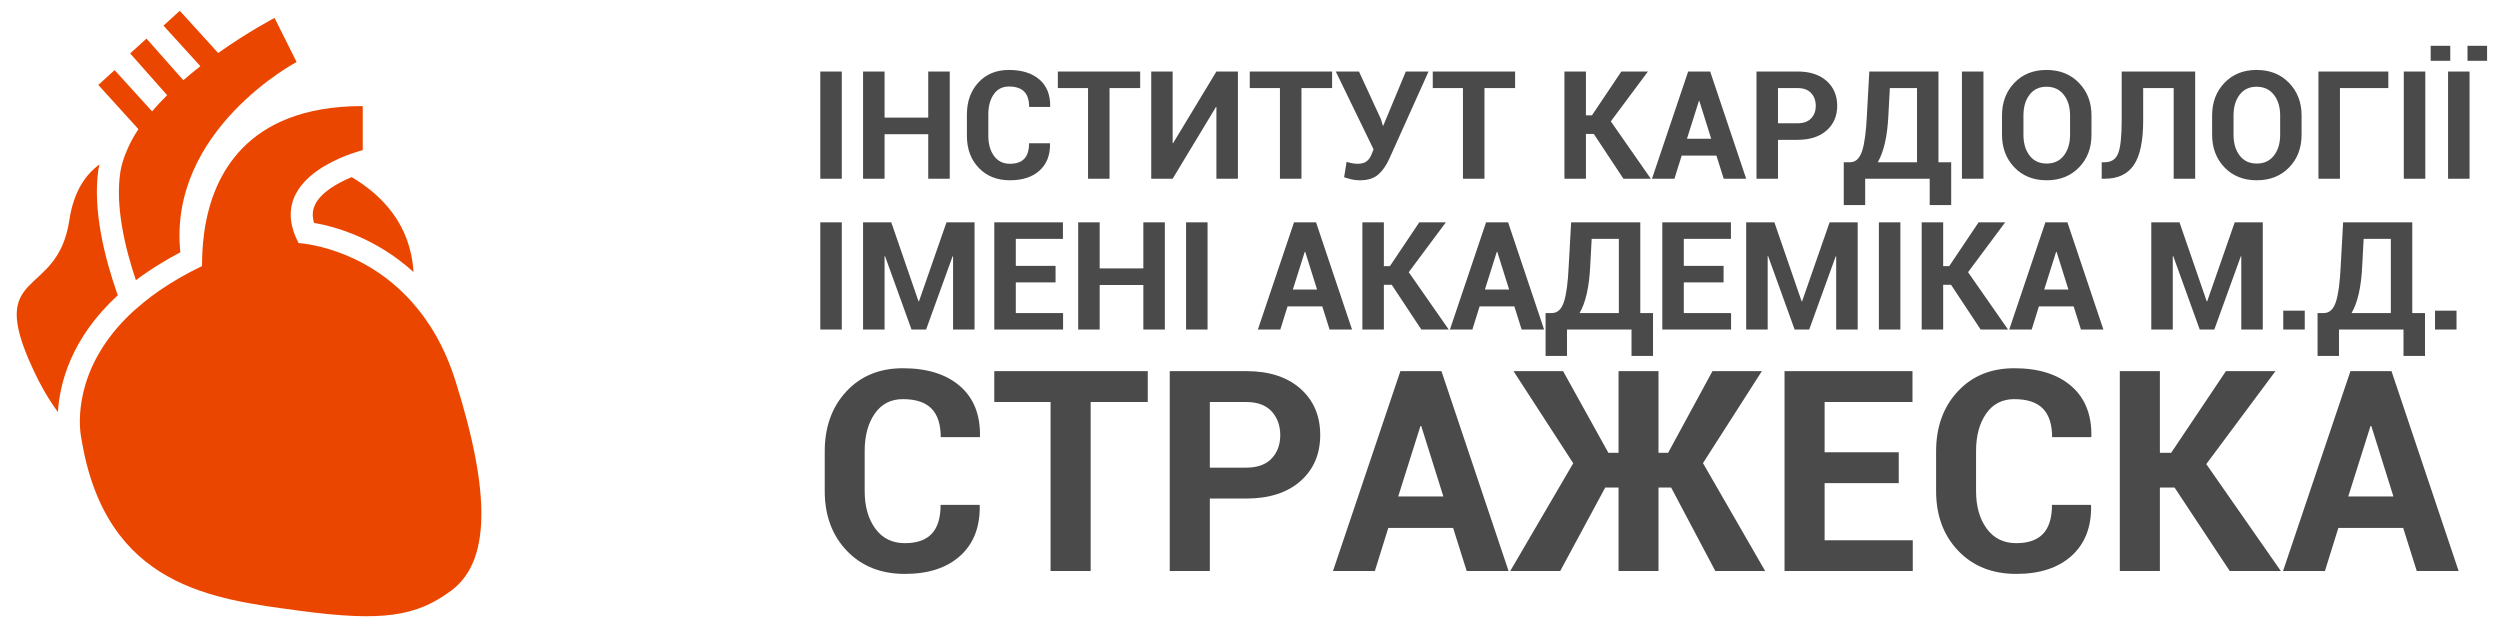
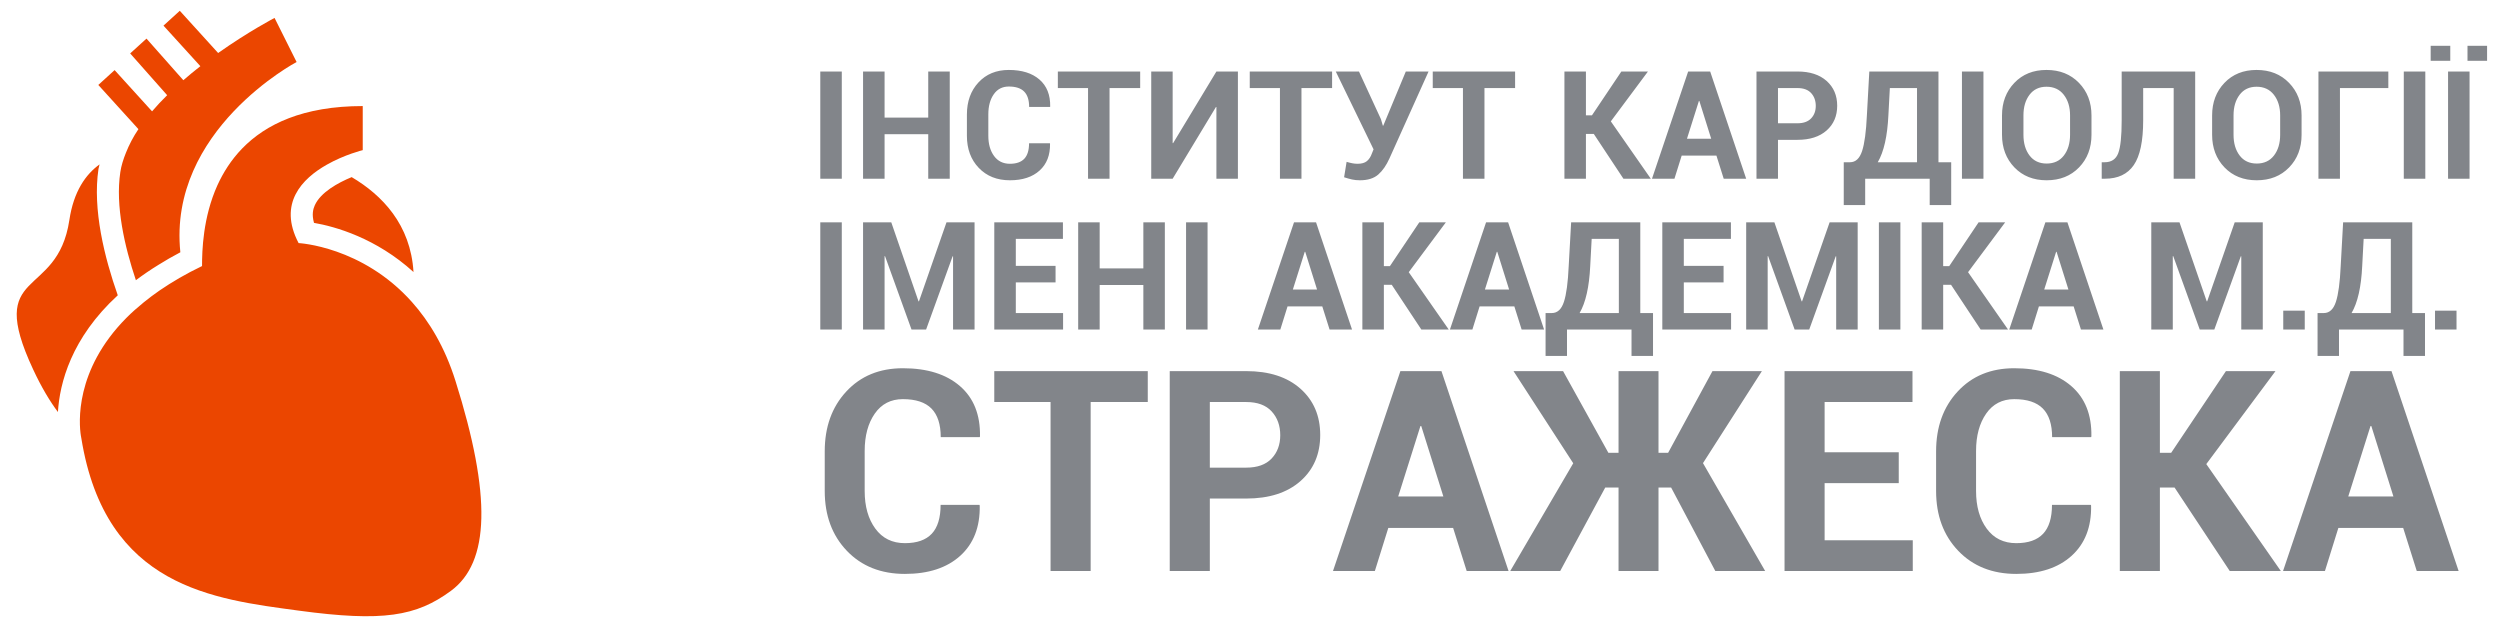
<svg xmlns="http://www.w3.org/2000/svg" width="130px" height="33px" viewBox="0 0 130 33" version="1.1">
  <defs />
  <g id="Artboard" stroke="none" stroke-width="1" fill="none" fill-rule="evenodd" transform="translate(-73, -168)">
    <g id="logo" transform="translate(73.24609, 168.2354)" fill-rule="nonzero">
      <path d="M16.123,10.44 C16.423,9.771 17.316,9.274 18.041,8.975 C19.626,9.912 21.108,11.443 21.256,13.91 C19.31,12.14 17.184,11.545 16.082,11.354 C15.958,10.913 16.038,10.63 16.123,10.44 Z M4.875,8.548 C4.56,10.653 5.187,13.158 5.878,15.12 C3.454,17.343 2.856,19.695 2.766,21.19 C2.339,20.618 1.907,19.899 1.477,18.974 C-1.034,13.6 2.731,15.392 3.36,11.212 C3.583,9.71 4.215,8.83 4.931,8.313 C4.915,8.391 4.889,8.468 4.875,8.548 Z M6.303,7.707 C6.469,7.29 6.683,6.878 6.952,6.48 L4.866,4.182 L5.714,3.41 L7.661,5.554 C7.906,5.266 8.171,4.986 8.446,4.715 L6.523,2.543 L7.371,1.772 L9.287,3.936 C9.58,3.683 9.875,3.437 10.173,3.206 L8.255,1.098 L9.103,0.325 L11.097,2.521 C12.686,1.397 14.031,0.697 14.031,0.697 L15.177,2.989 C15.177,2.989 8.478,6.525 9.132,12.883 C8.725,13.095 8.356,13.313 7.999,13.534 C7.574,13.795 7.181,14.064 6.82,14.336 C6.231,12.578 5.747,10.465 6.01,8.719 C6.059,8.379 6.169,8.041 6.303,7.707 Z M21.178,15.473 C22.073,16.477 22.883,17.804 23.438,19.571 C25.321,25.544 25.222,29.008 23.198,30.492 C21.404,31.809 19.673,32.113 15.279,31.516 C10.887,30.92 5.241,30.323 3.984,22.558 C3.984,22.558 3.972,22.5 3.958,22.414 C3.861,21.786 3.627,19.021 6.322,16.299 C6.593,16.025 6.9,15.753 7.234,15.482 C7.489,15.275 7.76,15.071 8.055,14.867 C8.694,14.431 9.415,14.004 10.26,13.6 C10.26,12.806 10.303,11.075 11.059,9.399 C11.362,8.734 11.776,8.076 12.344,7.489 C13.571,6.222 15.519,5.28 18.616,5.28 L18.616,7.572 C18.616,7.572 17.678,7.8 16.743,8.331 C15.469,9.054 14.196,10.341 15.281,12.405 C15.281,12.405 18.588,12.566 21.178,15.473 Z" id="Combined-Shape" fill="#EB4600" />
-       <path d="M43.527,9.058 L42.409,9.058 L42.409,3.483 L43.527,3.483 L43.527,9.058 Z M49.141,9.058 L48.022,9.058 L48.022,6.742 L45.752,6.742 L45.752,9.058 L44.633,9.058 L44.633,3.483 L45.752,3.483 L45.752,5.88 L48.022,5.88 L48.022,3.483 L49.141,3.483 L49.141,9.058 Z M54.349,7.213 L54.356,7.236 C54.366,7.83 54.185,8.296 53.812,8.633 C53.44,8.97 52.925,9.139 52.269,9.139 C51.6,9.139 51.06,8.924 50.649,8.493 C50.238,8.063 50.033,7.507 50.033,6.826 L50.033,5.719 C50.033,5.04 50.233,4.484 50.634,4.051 C51.035,3.619 51.561,3.402 52.212,3.402 C52.891,3.402 53.422,3.568 53.805,3.9 C54.188,4.232 54.374,4.699 54.364,5.302 L54.356,5.325 L53.269,5.325 C53.269,4.967 53.183,4.701 53.01,4.526 C52.838,4.351 52.572,4.264 52.212,4.264 C51.877,4.264 51.616,4.399 51.429,4.668 C51.241,4.937 51.147,5.285 51.147,5.711 L51.147,6.826 C51.147,7.255 51.246,7.604 51.444,7.875 C51.642,8.146 51.917,8.281 52.269,8.281 C52.604,8.281 52.853,8.193 53.018,8.019 C53.183,7.844 53.265,7.575 53.265,7.213 L54.349,7.213 Z M59.043,4.344 L57.45,4.344 L57.45,9.058 L56.332,9.058 L56.332,4.344 L54.762,4.344 L54.762,3.483 L59.043,3.483 L59.043,4.344 Z M63.007,3.483 L64.125,3.483 L64.125,9.058 L63.007,9.058 L63.007,5.332 L62.984,5.328 L60.732,9.058 L59.618,9.058 L59.618,3.483 L60.732,3.483 L60.732,7.205 L60.755,7.209 L63.007,3.483 Z M69.023,4.344 L67.43,4.344 L67.43,9.058 L66.311,9.058 L66.311,4.344 L64.741,4.344 L64.741,3.483 L69.023,3.483 L69.023,4.344 Z M71.562,5.96 L71.661,6.297 L71.684,6.301 L72.856,3.483 L74.039,3.483 L72.006,8.001 C71.845,8.361 71.651,8.641 71.424,8.84 C71.196,9.039 70.879,9.139 70.47,9.139 C70.317,9.139 70.18,9.125 70.06,9.098 C69.94,9.072 69.803,9.033 69.647,8.982 L69.777,8.181 C69.892,8.215 69.993,8.239 70.081,8.256 C70.17,8.273 70.258,8.281 70.348,8.281 C70.557,8.281 70.718,8.236 70.83,8.145 C70.942,8.054 71.031,7.92 71.094,7.741 L71.179,7.53 L69.214,3.483 L70.42,3.483 L71.562,5.96 Z M78.539,4.344 L76.946,4.344 L76.946,9.058 L75.827,9.058 L75.827,4.344 L74.257,4.344 L74.257,3.483 L78.539,3.483 L78.539,4.344 Z M82.632,6.73 L82.222,6.73 L82.222,9.058 L81.104,9.058 L81.104,3.483 L82.222,3.483 L82.222,5.761 L82.536,5.761 L84.064,3.483 L85.447,3.483 L83.517,6.075 L85.596,9.058 L84.172,9.058 L82.632,6.73 Z M89.008,7.856 L87.201,7.856 L86.825,9.058 L85.657,9.058 L87.538,3.483 L88.683,3.483 L90.555,9.058 L89.387,9.058 L89.008,7.856 Z M87.476,6.979 L88.736,6.979 L88.12,5.014 L88.097,5.014 L87.476,6.979 Z M92.209,7.036 L92.209,9.058 L91.091,9.058 L91.091,3.483 L93.224,3.483 C93.865,3.483 94.369,3.646 94.737,3.973 C95.104,4.3 95.288,4.73 95.288,5.263 C95.288,5.797 95.104,6.226 94.737,6.55 C94.369,6.874 93.865,7.036 93.224,7.036 L92.209,7.036 Z M92.209,6.175 L93.224,6.175 C93.536,6.175 93.772,6.09 93.933,5.92 C94.094,5.75 94.174,5.534 94.174,5.271 C94.174,5.003 94.094,4.782 93.935,4.607 C93.775,4.432 93.538,4.344 93.224,4.344 L92.209,4.344 L92.209,6.175 Z M101.216,10.429 L100.098,10.429 L100.098,9.058 L96.743,9.058 L96.743,10.429 L95.629,10.429 L95.629,8.201 L95.955,8.201 C96.246,8.201 96.455,8.006 96.583,7.618 C96.71,7.23 96.793,6.613 96.832,5.765 L96.958,3.483 L100.554,3.483 L100.554,8.201 L101.216,8.201 L101.216,10.429 Z M97.95,5.765 C97.924,6.304 97.865,6.776 97.774,7.182 C97.682,7.588 97.557,7.927 97.398,8.201 L99.439,8.201 L99.439,4.344 L98.026,4.344 L97.95,5.765 Z M102.893,9.058 L101.775,9.058 L101.775,3.483 L102.893,3.483 L102.893,9.058 Z M108.511,6.772 C108.511,7.459 108.295,8.025 107.864,8.47 C107.432,8.916 106.871,9.139 106.179,9.139 C105.49,9.139 104.931,8.915 104.502,8.469 C104.073,8.022 103.858,7.456 103.858,6.772 L103.858,5.769 C103.858,5.087 104.072,4.522 104.5,4.074 C104.927,3.626 105.485,3.402 106.171,3.402 C106.863,3.402 107.426,3.626 107.86,4.074 C108.294,4.522 108.511,5.087 108.511,5.769 L108.511,6.772 Z M107.397,5.761 C107.397,5.327 107.288,4.971 107.071,4.693 C106.854,4.415 106.554,4.275 106.171,4.275 C105.793,4.275 105.499,4.415 105.289,4.693 C105.078,4.971 104.973,5.327 104.973,5.761 L104.973,6.772 C104.973,7.214 105.079,7.574 105.291,7.852 C105.502,8.13 105.799,8.269 106.179,8.269 C106.562,8.269 106.861,8.13 107.075,7.852 C107.289,7.574 107.397,7.214 107.397,6.772 L107.397,5.761 Z M113.903,3.483 L113.903,9.058 L112.785,9.058 L112.785,4.344 L111.199,4.344 L111.199,6.022 C111.199,7.099 111.037,7.874 110.711,8.348 C110.386,8.822 109.885,9.058 109.208,9.058 L109.043,9.058 L109.043,8.201 L109.197,8.201 C109.546,8.201 109.781,8.045 109.901,7.733 C110.021,7.422 110.081,6.851 110.081,6.022 L110.081,3.483 L113.903,3.483 Z M119.436,6.772 C119.436,7.459 119.221,8.025 118.789,8.47 C118.358,8.916 117.796,9.139 117.104,9.139 C116.415,9.139 115.856,8.915 115.427,8.469 C114.998,8.022 114.784,7.456 114.784,6.772 L114.784,5.769 C114.784,5.087 114.997,4.522 115.425,4.074 C115.853,3.626 116.41,3.402 117.096,3.402 C117.788,3.402 118.351,3.626 118.785,4.074 C119.219,4.522 119.436,5.087 119.436,5.769 L119.436,6.772 Z M118.322,5.761 C118.322,5.327 118.213,4.971 117.996,4.693 C117.779,4.415 117.479,4.275 117.096,4.275 C116.719,4.275 116.424,4.415 116.214,4.693 C116.003,4.971 115.898,5.327 115.898,5.761 L115.898,6.772 C115.898,7.214 116.004,7.574 116.216,7.852 C116.428,8.13 116.724,8.269 117.104,8.269 C117.487,8.269 117.786,8.13 118,7.852 C118.215,7.574 118.322,7.214 118.322,6.772 L118.322,5.761 Z M123.947,4.344 L121.431,4.344 L121.431,9.058 L120.313,9.058 L120.313,3.483 L123.947,3.483 L123.947,4.344 Z M125.87,9.058 L124.751,9.058 L124.751,3.483 L125.87,3.483 L125.87,9.058 Z M128.171,9.058 L127.053,9.058 L127.053,3.483 L128.171,3.483 L128.171,9.058 Z M129.082,2.927 L128.064,2.927 L128.064,2.146 L129.082,2.146 L129.082,2.927 Z M127.168,2.927 L126.149,2.927 L126.149,2.146 L127.168,2.146 L127.168,2.927 Z M43.527,16.901 L42.409,16.901 L42.409,11.325 L43.527,11.325 L43.527,16.901 Z M47.517,15.434 L47.54,15.434 L48.972,11.325 L50.431,11.325 L50.431,16.901 L49.313,16.901 L49.313,13.094 L49.29,13.091 L47.911,16.901 L47.153,16.901 L45.775,13.083 L45.752,13.087 L45.752,16.901 L44.633,16.901 L44.633,11.325 L46.1,11.325 L47.517,15.434 Z M54.643,14.45 L52.576,14.45 L52.576,16.043 L55.034,16.043 L55.034,16.901 L51.457,16.901 L51.457,11.325 L55.026,11.325 L55.026,12.187 L52.576,12.187 L52.576,13.588 L54.643,13.588 L54.643,14.45 Z M60.326,16.901 L59.208,16.901 L59.208,14.584 L56.937,14.584 L56.937,16.901 L55.819,16.901 L55.819,11.325 L56.937,11.325 L56.937,13.722 L59.208,13.722 L59.208,11.325 L60.326,11.325 L60.326,16.901 Z M62.547,16.901 L61.429,16.901 L61.429,11.325 L62.547,11.325 L62.547,16.901 Z M68.513,15.698 L66.706,15.698 L66.331,16.901 L65.163,16.901 L67.043,11.325 L68.188,11.325 L70.06,16.901 L68.892,16.901 L68.513,15.698 Z M66.982,14.821 L68.241,14.821 L67.625,12.857 L67.602,12.857 L66.982,14.821 Z M72.124,14.573 L71.715,14.573 L71.715,16.901 L70.597,16.901 L70.597,11.325 L71.715,11.325 L71.715,13.604 L72.029,13.604 L73.557,11.325 L74.939,11.325 L73.009,13.918 L75.088,16.901 L73.664,16.901 L72.124,14.573 Z M78.5,15.698 L76.693,15.698 L76.318,16.901 L75.15,16.901 L77.03,11.325 L78.175,11.325 L80.047,16.901 L78.879,16.901 L78.5,15.698 Z M76.969,14.821 L78.228,14.821 L77.612,12.857 L77.589,12.857 L76.969,14.821 Z M85.711,18.272 L84.593,18.272 L84.593,16.901 L81.238,16.901 L81.238,18.272 L80.124,18.272 L80.124,16.043 L80.449,16.043 C80.741,16.043 80.95,15.849 81.078,15.461 C81.205,15.073 81.288,14.455 81.326,13.608 L81.453,11.325 L85.049,11.325 L85.049,16.043 L85.711,16.043 L85.711,18.272 Z M82.445,13.608 C82.419,14.146 82.36,14.619 82.268,15.024 C82.177,15.43 82.051,15.77 81.893,16.043 L83.934,16.043 L83.934,12.187 L82.521,12.187 L82.445,13.608 Z M89.38,14.45 L87.312,14.45 L87.312,16.043 L89.77,16.043 L89.77,16.901 L86.194,16.901 L86.194,11.325 L89.762,11.325 L89.762,12.187 L87.312,12.187 L87.312,13.588 L89.38,13.588 L89.38,14.45 Z M93.439,15.434 L93.462,15.434 L94.894,11.325 L96.353,11.325 L96.353,16.901 L95.235,16.901 L95.235,13.094 L95.212,13.091 L93.833,16.901 L93.075,16.901 L91.696,13.083 L91.673,13.087 L91.673,16.901 L90.555,16.901 L90.555,11.325 L92.022,11.325 L93.439,15.434 Z M98.574,16.901 L97.456,16.901 L97.456,11.325 L98.574,11.325 L98.574,16.901 Z M101.208,14.573 L100.799,14.573 L100.799,16.901 L99.681,16.901 L99.681,11.325 L100.799,11.325 L100.799,13.604 L101.113,13.604 L102.641,11.325 L104.023,11.325 L102.093,13.918 L104.172,16.901 L102.748,16.901 L101.208,14.573 Z M107.584,15.698 L105.777,15.698 L105.402,16.901 L104.234,16.901 L106.114,11.325 L107.259,11.325 L109.131,16.901 L107.963,16.901 L107.584,15.698 Z M106.053,14.821 L107.312,14.821 L106.696,12.857 L106.673,12.857 L106.053,14.821 Z M114.504,15.434 L114.527,15.434 L115.959,11.325 L117.418,11.325 L117.418,16.901 L116.3,16.901 L116.3,13.094 L116.277,13.091 L114.898,16.901 L114.14,16.901 L112.762,13.083 L112.739,13.087 L112.739,16.901 L111.621,16.901 L111.621,11.325 L113.087,11.325 L114.504,15.434 Z M119.601,16.901 L118.483,16.901 L118.483,15.921 L119.601,15.921 L119.601,16.901 Z M125.854,18.272 L124.736,18.272 L124.736,16.901 L121.382,16.901 L121.382,18.272 L120.267,18.272 L120.267,16.043 L120.593,16.043 C120.884,16.043 121.093,15.849 121.221,15.461 C121.348,15.073 121.431,14.455 121.47,13.608 L121.596,11.325 L125.192,11.325 L125.192,16.043 L125.854,16.043 L125.854,18.272 Z M122.588,13.608 C122.562,14.146 122.504,14.619 122.412,15.024 C122.32,15.43 122.195,15.77 122.036,16.043 L124.077,16.043 L124.077,12.187 L122.664,12.187 L122.588,13.608 Z M127.493,16.901 L126.375,16.901 L126.375,15.921 L127.493,15.921 L127.493,16.901 Z" id="Інститут-кардіології" fill="#4A4A4A" />
-       <path d="M50.685,26.017 L50.7,26.06 C50.719,27.169 50.381,28.037 49.686,28.666 C48.991,29.294 48.032,29.608 46.809,29.608 C45.562,29.608 44.555,29.207 43.789,28.405 C43.023,27.603 42.64,26.567 42.64,25.296 L42.64,23.233 C42.64,21.967 43.013,20.93 43.76,20.124 C44.508,19.317 45.488,18.913 46.702,18.913 C47.968,18.913 48.958,19.223 49.672,19.842 C50.386,20.46 50.733,21.331 50.714,22.455 L50.7,22.497 L48.672,22.497 C48.672,21.831 48.511,21.335 48.19,21.009 C47.869,20.683 47.373,20.52 46.702,20.52 C46.078,20.52 45.592,20.771 45.242,21.273 C44.892,21.775 44.717,22.424 44.717,23.218 L44.717,25.296 C44.717,26.096 44.901,26.748 45.27,27.252 C45.639,27.757 46.152,28.009 46.809,28.009 C47.432,28.009 47.898,27.846 48.205,27.52 C48.511,27.194 48.665,26.693 48.665,26.017 L50.685,26.017 Z M59.438,20.67 L56.468,20.67 L56.468,29.458 L54.383,29.458 L54.383,20.67 L51.456,20.67 L51.456,19.063 L59.438,19.063 L59.438,20.67 Z M62.665,25.689 L62.665,29.458 L60.58,29.458 L60.58,19.063 L64.557,19.063 C65.751,19.063 66.691,19.368 67.377,19.977 C68.062,20.586 68.405,21.388 68.405,22.383 C68.405,23.378 68.062,24.177 67.377,24.782 C66.691,25.386 65.751,25.689 64.557,25.689 L62.665,25.689 Z M62.665,24.082 L64.557,24.082 C65.138,24.082 65.578,23.924 65.878,23.608 C66.177,23.291 66.327,22.888 66.327,22.397 C66.327,21.898 66.179,21.485 65.881,21.159 C65.584,20.833 65.142,20.67 64.557,20.67 L62.665,20.67 L62.665,24.082 Z M75.316,27.216 L71.946,27.216 L71.246,29.458 L69.069,29.458 L72.574,19.063 L74.709,19.063 L78.2,29.458 L76.022,29.458 L75.316,27.216 Z M72.46,25.582 L74.809,25.582 L73.659,21.919 L73.616,21.919 L72.46,25.582 Z M86.653,25.117 L85.996,25.117 L85.996,29.458 L83.918,29.458 L83.918,25.117 L83.226,25.117 L80.884,29.458 L78.286,29.458 L81.562,23.854 L78.457,19.063 L81.034,19.063 L83.39,23.311 L83.918,23.311 L83.918,19.063 L85.996,19.063 L85.996,23.311 L86.496,23.311 L88.802,19.063 L91.372,19.063 L88.309,23.847 L91.543,29.458 L88.951,29.458 L86.653,25.117 Z M98.489,24.889 L94.634,24.889 L94.634,27.859 L99.218,27.859 L99.218,29.458 L92.55,29.458 L92.55,19.063 L99.203,19.063 L99.203,20.67 L94.634,20.67 L94.634,23.283 L98.489,23.283 L98.489,24.889 Z M108.477,26.017 L108.491,26.06 C108.511,27.169 108.173,28.037 107.478,28.666 C106.783,29.294 105.824,29.608 104.601,29.608 C103.354,29.608 102.347,29.207 101.581,28.405 C100.814,27.603 100.431,26.567 100.431,25.296 L100.431,23.233 C100.431,21.967 100.805,20.93 101.552,20.124 C102.299,19.317 103.28,18.913 104.494,18.913 C105.76,18.913 106.75,19.223 107.463,19.842 C108.177,20.46 108.525,21.331 108.506,22.455 L108.491,22.497 L106.464,22.497 C106.464,21.831 106.303,21.335 105.982,21.009 C105.661,20.683 105.165,20.52 104.494,20.52 C103.87,20.52 103.383,20.771 103.034,21.273 C102.684,21.775 102.509,22.424 102.509,23.218 L102.509,25.296 C102.509,26.096 102.693,26.748 103.062,27.252 C103.431,27.757 103.944,28.009 104.601,28.009 C105.224,28.009 105.689,27.846 105.996,27.52 C106.303,27.194 106.457,26.693 106.457,26.017 L108.477,26.017 Z M112.832,25.117 L112.068,25.117 L112.068,29.458 L109.984,29.458 L109.984,19.063 L112.068,19.063 L112.068,23.311 L112.654,23.311 L115.502,19.063 L118.079,19.063 L114.481,23.897 L118.358,29.458 L115.702,29.458 L112.832,25.117 Z M124.719,27.216 L121.349,27.216 L120.65,29.458 L118.472,29.458 L121.977,19.063 L124.112,19.063 L127.603,29.458 L125.426,29.458 L124.719,27.216 Z M121.863,25.582 L124.212,25.582 L123.063,21.919 L123.02,21.919 L121.863,25.582 Z" id="Стражеска" fill="#4A4A4A" />
+       <path d="M43.527,9.058 L42.409,9.058 L42.409,3.483 L43.527,3.483 L43.527,9.058 Z M49.141,9.058 L48.022,9.058 L48.022,6.742 L45.752,6.742 L45.752,9.058 L44.633,9.058 L44.633,3.483 L45.752,3.483 L45.752,5.88 L48.022,5.88 L48.022,3.483 L49.141,3.483 L49.141,9.058 Z M54.349,7.213 L54.356,7.236 C54.366,7.83 54.185,8.296 53.812,8.633 C53.44,8.97 52.925,9.139 52.269,9.139 C51.6,9.139 51.06,8.924 50.649,8.493 C50.238,8.063 50.033,7.507 50.033,6.826 L50.033,5.719 C50.033,5.04 50.233,4.484 50.634,4.051 C51.035,3.619 51.561,3.402 52.212,3.402 C52.891,3.402 53.422,3.568 53.805,3.9 C54.188,4.232 54.374,4.699 54.364,5.302 L54.356,5.325 L53.269,5.325 C53.269,4.967 53.183,4.701 53.01,4.526 C52.838,4.351 52.572,4.264 52.212,4.264 C51.877,4.264 51.616,4.399 51.429,4.668 C51.241,4.937 51.147,5.285 51.147,5.711 L51.147,6.826 C51.147,7.255 51.246,7.604 51.444,7.875 C51.642,8.146 51.917,8.281 52.269,8.281 C52.604,8.281 52.853,8.193 53.018,8.019 C53.183,7.844 53.265,7.575 53.265,7.213 L54.349,7.213 Z M59.043,4.344 L57.45,4.344 L57.45,9.058 L56.332,9.058 L56.332,4.344 L54.762,4.344 L54.762,3.483 L59.043,3.483 L59.043,4.344 Z M63.007,3.483 L64.125,3.483 L64.125,9.058 L63.007,9.058 L63.007,5.332 L62.984,5.328 L60.732,9.058 L59.618,9.058 L59.618,3.483 L60.732,3.483 L60.732,7.205 L60.755,7.209 L63.007,3.483 Z M69.023,4.344 L67.43,4.344 L67.43,9.058 L66.311,9.058 L66.311,4.344 L64.741,4.344 L64.741,3.483 L69.023,3.483 L69.023,4.344 Z M71.562,5.96 L71.661,6.297 L71.684,6.301 L72.856,3.483 L74.039,3.483 L72.006,8.001 C71.845,8.361 71.651,8.641 71.424,8.84 C71.196,9.039 70.879,9.139 70.47,9.139 C70.317,9.139 70.18,9.125 70.06,9.098 C69.94,9.072 69.803,9.033 69.647,8.982 L69.777,8.181 C69.892,8.215 69.993,8.239 70.081,8.256 C70.17,8.273 70.258,8.281 70.348,8.281 C70.557,8.281 70.718,8.236 70.83,8.145 C70.942,8.054 71.031,7.92 71.094,7.741 L71.179,7.53 L69.214,3.483 L70.42,3.483 L71.562,5.96 Z M78.539,4.344 L76.946,4.344 L76.946,9.058 L75.827,9.058 L75.827,4.344 L74.257,4.344 L74.257,3.483 L78.539,3.483 L78.539,4.344 Z M82.632,6.73 L82.222,6.73 L82.222,9.058 L81.104,9.058 L81.104,3.483 L82.222,3.483 L82.222,5.761 L82.536,5.761 L84.064,3.483 L85.447,3.483 L83.517,6.075 L85.596,9.058 L84.172,9.058 L82.632,6.73 Z M89.008,7.856 L87.201,7.856 L86.825,9.058 L85.657,9.058 L87.538,3.483 L88.683,3.483 L90.555,9.058 L89.387,9.058 L89.008,7.856 Z M87.476,6.979 L88.736,6.979 L88.12,5.014 L88.097,5.014 L87.476,6.979 Z M92.209,7.036 L92.209,9.058 L91.091,9.058 L91.091,3.483 L93.224,3.483 C93.865,3.483 94.369,3.646 94.737,3.973 C95.104,4.3 95.288,4.73 95.288,5.263 C95.288,5.797 95.104,6.226 94.737,6.55 C94.369,6.874 93.865,7.036 93.224,7.036 L92.209,7.036 Z M92.209,6.175 L93.224,6.175 C93.536,6.175 93.772,6.09 93.933,5.92 C94.094,5.75 94.174,5.534 94.174,5.271 C94.174,5.003 94.094,4.782 93.935,4.607 C93.775,4.432 93.538,4.344 93.224,4.344 L92.209,4.344 L92.209,6.175 Z M101.216,10.429 L100.098,10.429 L100.098,9.058 L96.743,9.058 L96.743,10.429 L95.629,10.429 L95.629,8.201 L95.955,8.201 C96.246,8.201 96.455,8.006 96.583,7.618 C96.71,7.23 96.793,6.613 96.832,5.765 L96.958,3.483 L100.554,3.483 L100.554,8.201 L101.216,8.201 L101.216,10.429 Z M97.95,5.765 C97.924,6.304 97.865,6.776 97.774,7.182 C97.682,7.588 97.557,7.927 97.398,8.201 L99.439,8.201 L99.439,4.344 L98.026,4.344 L97.95,5.765 Z M102.893,9.058 L101.775,9.058 L101.775,3.483 L102.893,3.483 L102.893,9.058 Z M108.511,6.772 C108.511,7.459 108.295,8.025 107.864,8.47 C107.432,8.916 106.871,9.139 106.179,9.139 C105.49,9.139 104.931,8.915 104.502,8.469 C104.073,8.022 103.858,7.456 103.858,6.772 L103.858,5.769 C103.858,5.087 104.072,4.522 104.5,4.074 C104.927,3.626 105.485,3.402 106.171,3.402 C106.863,3.402 107.426,3.626 107.86,4.074 C108.294,4.522 108.511,5.087 108.511,5.769 L108.511,6.772 Z M107.397,5.761 C107.397,5.327 107.288,4.971 107.071,4.693 C106.854,4.415 106.554,4.275 106.171,4.275 C105.793,4.275 105.499,4.415 105.289,4.693 C105.078,4.971 104.973,5.327 104.973,5.761 L104.973,6.772 C104.973,7.214 105.079,7.574 105.291,7.852 C105.502,8.13 105.799,8.269 106.179,8.269 C106.562,8.269 106.861,8.13 107.075,7.852 C107.289,7.574 107.397,7.214 107.397,6.772 L107.397,5.761 Z M113.903,3.483 L113.903,9.058 L112.785,9.058 L112.785,4.344 L111.199,4.344 L111.199,6.022 C111.199,7.099 111.037,7.874 110.711,8.348 C110.386,8.822 109.885,9.058 109.208,9.058 L109.043,9.058 L109.043,8.201 L109.197,8.201 C109.546,8.201 109.781,8.045 109.901,7.733 C110.021,7.422 110.081,6.851 110.081,6.022 L110.081,3.483 L113.903,3.483 Z M119.436,6.772 C119.436,7.459 119.221,8.025 118.789,8.47 C118.358,8.916 117.796,9.139 117.104,9.139 C116.415,9.139 115.856,8.915 115.427,8.469 C114.998,8.022 114.784,7.456 114.784,6.772 L114.784,5.769 C114.784,5.087 114.997,4.522 115.425,4.074 C115.853,3.626 116.41,3.402 117.096,3.402 C117.788,3.402 118.351,3.626 118.785,4.074 C119.219,4.522 119.436,5.087 119.436,5.769 L119.436,6.772 Z M118.322,5.761 C118.322,5.327 118.213,4.971 117.996,4.693 C117.779,4.415 117.479,4.275 117.096,4.275 C116.719,4.275 116.424,4.415 116.214,4.693 C116.003,4.971 115.898,5.327 115.898,5.761 L115.898,6.772 C115.898,7.214 116.004,7.574 116.216,7.852 C116.428,8.13 116.724,8.269 117.104,8.269 C117.487,8.269 117.786,8.13 118,7.852 C118.215,7.574 118.322,7.214 118.322,6.772 L118.322,5.761 Z M123.947,4.344 L121.431,4.344 L121.431,9.058 L120.313,9.058 L120.313,3.483 L123.947,3.483 L123.947,4.344 Z M125.87,9.058 L124.751,9.058 L124.751,3.483 L125.87,3.483 L125.87,9.058 Z M128.171,9.058 L127.053,9.058 L127.053,3.483 L128.171,3.483 L128.171,9.058 Z M129.082,2.927 L128.064,2.927 L128.064,2.146 L129.082,2.146 L129.082,2.927 Z M127.168,2.927 L126.149,2.927 L126.149,2.146 L127.168,2.146 L127.168,2.927 Z M43.527,16.901 L42.409,16.901 L42.409,11.325 L43.527,11.325 L43.527,16.901 Z M47.517,15.434 L47.54,15.434 L48.972,11.325 L50.431,11.325 L50.431,16.901 L49.313,16.901 L49.313,13.094 L49.29,13.091 L47.911,16.901 L47.153,16.901 L45.775,13.083 L45.752,13.087 L45.752,16.901 L44.633,16.901 L44.633,11.325 L46.1,11.325 L47.517,15.434 Z M54.643,14.45 L52.576,14.45 L52.576,16.043 L55.034,16.043 L55.034,16.901 L51.457,16.901 L51.457,11.325 L55.026,11.325 L55.026,12.187 L52.576,12.187 L52.576,13.588 L54.643,13.588 L54.643,14.45 Z M60.326,16.901 L59.208,16.901 L59.208,14.584 L56.937,14.584 L56.937,16.901 L55.819,16.901 L55.819,11.325 L56.937,11.325 L56.937,13.722 L59.208,13.722 L59.208,11.325 L60.326,11.325 L60.326,16.901 Z M62.547,16.901 L61.429,16.901 L61.429,11.325 L62.547,11.325 L62.547,16.901 Z M68.513,15.698 L66.706,15.698 L66.331,16.901 L65.163,16.901 L67.043,11.325 L68.188,11.325 L70.06,16.901 L68.892,16.901 L68.513,15.698 Z M66.982,14.821 L68.241,14.821 L67.625,12.857 L67.602,12.857 L66.982,14.821 Z M72.124,14.573 L71.715,14.573 L71.715,16.901 L70.597,16.901 L70.597,11.325 L71.715,11.325 L71.715,13.604 L72.029,13.604 L73.557,11.325 L74.939,11.325 L73.009,13.918 L75.088,16.901 L73.664,16.901 L72.124,14.573 Z M78.5,15.698 L76.693,15.698 L76.318,16.901 L75.15,16.901 L77.03,11.325 L78.175,11.325 L80.047,16.901 L78.879,16.901 L78.5,15.698 Z M76.969,14.821 L78.228,14.821 L77.612,12.857 L77.589,12.857 L76.969,14.821 Z M85.711,18.272 L84.593,18.272 L84.593,16.901 L81.238,16.901 L81.238,18.272 L80.124,18.272 L80.124,16.043 L80.449,16.043 C80.741,16.043 80.95,15.849 81.078,15.461 C81.205,15.073 81.288,14.455 81.326,13.608 L81.453,11.325 L85.049,11.325 L85.049,16.043 L85.711,16.043 L85.711,18.272 Z M82.445,13.608 C82.419,14.146 82.36,14.619 82.268,15.024 C82.177,15.43 82.051,15.77 81.893,16.043 L83.934,16.043 L83.934,12.187 L82.521,12.187 L82.445,13.608 Z M89.38,14.45 L87.312,14.45 L87.312,16.043 L89.77,16.043 L89.77,16.901 L86.194,16.901 L86.194,11.325 L89.762,11.325 L89.762,12.187 L87.312,12.187 L87.312,13.588 L89.38,13.588 L89.38,14.45 Z M93.439,15.434 L93.462,15.434 L94.894,11.325 L96.353,11.325 L96.353,16.901 L95.235,16.901 L95.235,13.094 L95.212,13.091 L93.833,16.901 L93.075,16.901 L91.696,13.083 L91.673,13.087 L91.673,16.901 L90.555,16.901 L90.555,11.325 L92.022,11.325 L93.439,15.434 Z M98.574,16.901 L97.456,16.901 L97.456,11.325 L98.574,11.325 L98.574,16.901 Z M101.208,14.573 L100.799,14.573 L100.799,16.901 L99.681,16.901 L99.681,11.325 L100.799,11.325 L100.799,13.604 L101.113,13.604 L102.641,11.325 L104.023,11.325 L102.093,13.918 L104.172,16.901 L102.748,16.901 L101.208,14.573 Z M107.584,15.698 L105.777,15.698 L105.402,16.901 L104.234,16.901 L106.114,11.325 L107.259,11.325 L109.131,16.901 L107.963,16.901 L107.584,15.698 Z M106.053,14.821 L107.312,14.821 L106.696,12.857 L106.673,12.857 L106.053,14.821 Z M114.504,15.434 L114.527,15.434 L115.959,11.325 L117.418,11.325 L117.418,16.901 L116.3,16.901 L116.3,13.094 L116.277,13.091 L114.898,16.901 L114.14,16.901 L112.762,13.083 L112.739,13.087 L112.739,16.901 L111.621,16.901 L111.621,11.325 L113.087,11.325 L114.504,15.434 Z M119.601,16.901 L118.483,16.901 L118.483,15.921 L119.601,15.921 L119.601,16.901 Z M125.854,18.272 L124.736,18.272 L124.736,16.901 L121.382,16.901 L121.382,18.272 L120.267,18.272 L120.267,16.043 L120.593,16.043 C120.884,16.043 121.093,15.849 121.221,15.461 C121.348,15.073 121.431,14.455 121.47,13.608 L121.596,11.325 L125.192,11.325 L125.192,16.043 L125.854,16.043 L125.854,18.272 Z M122.588,13.608 C122.562,14.146 122.504,14.619 122.412,15.024 C122.32,15.43 122.195,15.77 122.036,16.043 L124.077,16.043 L124.077,12.187 L122.664,12.187 L122.588,13.608 Z M127.493,16.901 L126.375,16.901 L126.375,15.921 L127.493,15.921 L127.493,16.901 Z" id="Інститут-кардіології" fill="#82858A" />
+       <path d="M50.685,26.017 L50.7,26.06 C50.719,27.169 50.381,28.037 49.686,28.666 C48.991,29.294 48.032,29.608 46.809,29.608 C45.562,29.608 44.555,29.207 43.789,28.405 C43.023,27.603 42.64,26.567 42.64,25.296 L42.64,23.233 C42.64,21.967 43.013,20.93 43.76,20.124 C44.508,19.317 45.488,18.913 46.702,18.913 C47.968,18.913 48.958,19.223 49.672,19.842 C50.386,20.46 50.733,21.331 50.714,22.455 L50.7,22.497 L48.672,22.497 C48.672,21.831 48.511,21.335 48.19,21.009 C47.869,20.683 47.373,20.52 46.702,20.52 C46.078,20.52 45.592,20.771 45.242,21.273 C44.892,21.775 44.717,22.424 44.717,23.218 L44.717,25.296 C44.717,26.096 44.901,26.748 45.27,27.252 C45.639,27.757 46.152,28.009 46.809,28.009 C47.432,28.009 47.898,27.846 48.205,27.52 C48.511,27.194 48.665,26.693 48.665,26.017 L50.685,26.017 Z M59.438,20.67 L56.468,20.67 L56.468,29.458 L54.383,29.458 L54.383,20.67 L51.456,20.67 L51.456,19.063 L59.438,19.063 L59.438,20.67 Z M62.665,25.689 L62.665,29.458 L60.58,29.458 L60.58,19.063 L64.557,19.063 C65.751,19.063 66.691,19.368 67.377,19.977 C68.062,20.586 68.405,21.388 68.405,22.383 C68.405,23.378 68.062,24.177 67.377,24.782 C66.691,25.386 65.751,25.689 64.557,25.689 L62.665,25.689 Z M62.665,24.082 L64.557,24.082 C65.138,24.082 65.578,23.924 65.878,23.608 C66.177,23.291 66.327,22.888 66.327,22.397 C66.327,21.898 66.179,21.485 65.881,21.159 C65.584,20.833 65.142,20.67 64.557,20.67 L62.665,20.67 L62.665,24.082 Z M75.316,27.216 L71.946,27.216 L71.246,29.458 L69.069,29.458 L72.574,19.063 L74.709,19.063 L78.2,29.458 L76.022,29.458 L75.316,27.216 Z M72.46,25.582 L74.809,25.582 L73.659,21.919 L73.616,21.919 L72.46,25.582 Z M86.653,25.117 L85.996,25.117 L85.996,29.458 L83.918,29.458 L83.918,25.117 L83.226,25.117 L80.884,29.458 L78.286,29.458 L81.562,23.854 L78.457,19.063 L81.034,19.063 L83.39,23.311 L83.918,23.311 L83.918,19.063 L85.996,19.063 L85.996,23.311 L86.496,23.311 L88.802,19.063 L91.372,19.063 L88.309,23.847 L91.543,29.458 L88.951,29.458 L86.653,25.117 Z M98.489,24.889 L94.634,24.889 L94.634,27.859 L99.218,27.859 L99.218,29.458 L92.55,29.458 L92.55,19.063 L99.203,19.063 L99.203,20.67 L94.634,20.67 L94.634,23.283 L98.489,23.283 L98.489,24.889 Z M108.477,26.017 L108.491,26.06 C108.511,27.169 108.173,28.037 107.478,28.666 C106.783,29.294 105.824,29.608 104.601,29.608 C103.354,29.608 102.347,29.207 101.581,28.405 C100.814,27.603 100.431,26.567 100.431,25.296 L100.431,23.233 C100.431,21.967 100.805,20.93 101.552,20.124 C102.299,19.317 103.28,18.913 104.494,18.913 C105.76,18.913 106.75,19.223 107.463,19.842 C108.177,20.46 108.525,21.331 108.506,22.455 L108.491,22.497 L106.464,22.497 C106.464,21.831 106.303,21.335 105.982,21.009 C105.661,20.683 105.165,20.52 104.494,20.52 C103.87,20.52 103.383,20.771 103.034,21.273 C102.684,21.775 102.509,22.424 102.509,23.218 L102.509,25.296 C102.509,26.096 102.693,26.748 103.062,27.252 C103.431,27.757 103.944,28.009 104.601,28.009 C105.224,28.009 105.689,27.846 105.996,27.52 C106.303,27.194 106.457,26.693 106.457,26.017 L108.477,26.017 Z M112.832,25.117 L112.068,25.117 L112.068,29.458 L109.984,29.458 L109.984,19.063 L112.068,19.063 L112.068,23.311 L112.654,23.311 L115.502,19.063 L118.079,19.063 L114.481,23.897 L118.358,29.458 L115.702,29.458 L112.832,25.117 Z M124.719,27.216 L121.349,27.216 L120.65,29.458 L118.472,29.458 L121.977,19.063 L124.112,19.063 L127.603,29.458 L125.426,29.458 L124.719,27.216 Z M121.863,25.582 L124.212,25.582 L123.063,21.919 L123.02,21.919 L121.863,25.582 Z" id="Стражеска" fill="#82858A" />
    </g>
  </g>
</svg>
